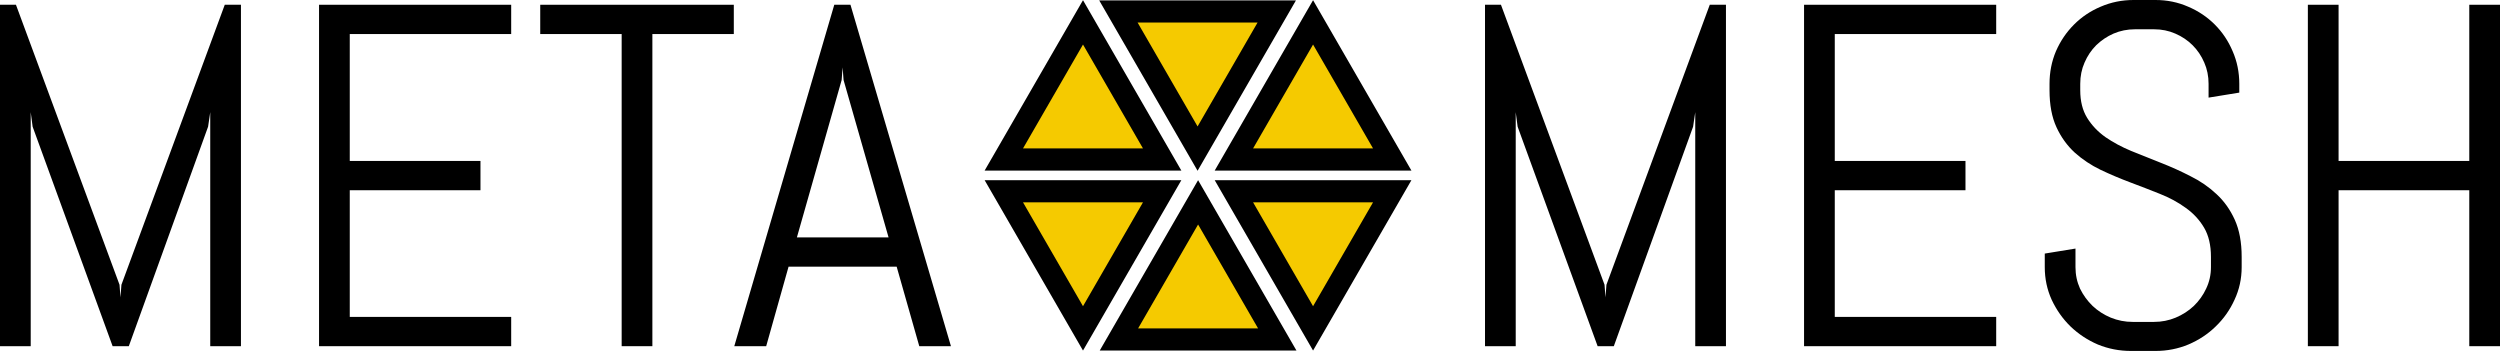
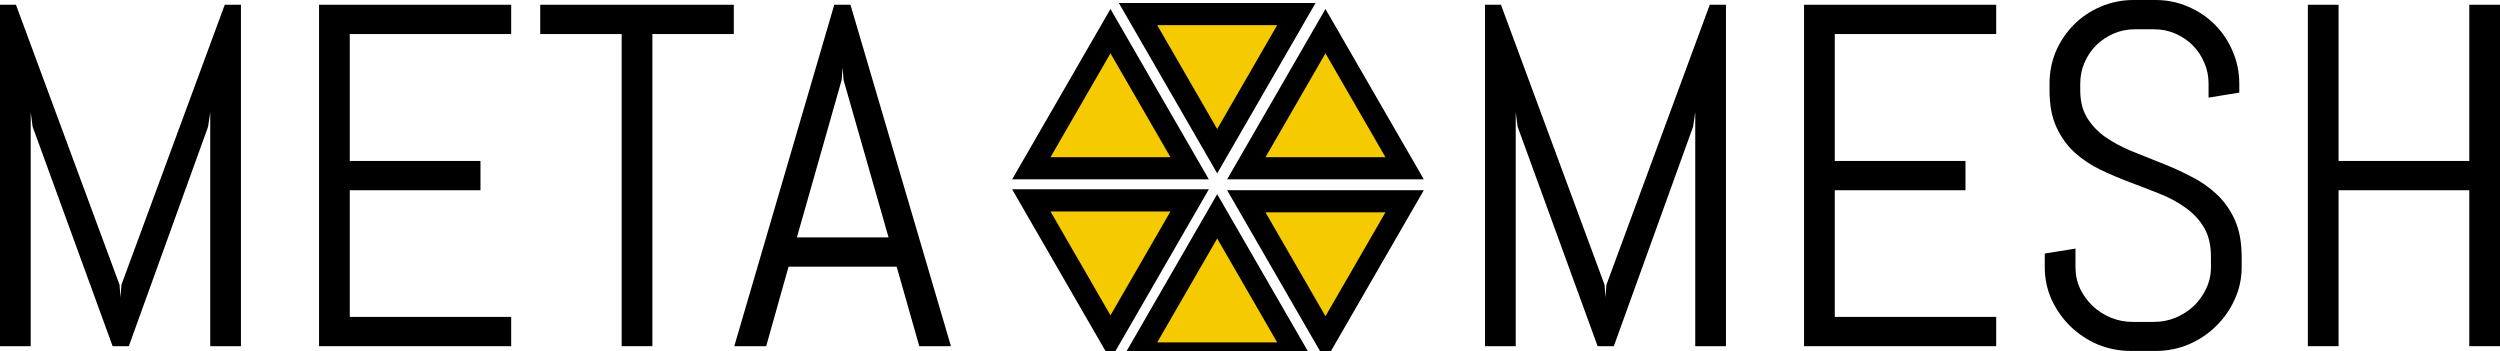
<svg xmlns="http://www.w3.org/2000/svg" width="5639.697" height="791.699" viewbox="0 0 904.938 127" id="svg3931" version="1.1">
  <defs id="defs3933" />
  <g id="layer1" transform="translate(2347.633,-81.03066)">
-     <g transform="translate(-36.34025,-39.92103)" id="layer1-9">
-       <path transform="matrix(0.8686008,0,0,0.8686008,159.2498,247.1598)" d="M 266,240.667 163.191,62.596 60.381,-115.475 l 205.619,0 205.619,-1e-5 -102.809,178.071 z" id="path3075" style="fill:#f5ca00;fill-opacity:1;fill-rule:nonzero;stroke:#000000;stroke-width:57.564;stroke-linecap:butt;stroke-linejoin:miter;stroke-miterlimit:4;stroke-opacity:1;stroke-dasharray:none;stroke-dashoffset:0" />
-       <path transform="matrix(0.8686008,0,0,0.8686008,-99.23312,652.7006)" d="M 266,240.667 163.191,62.596 60.381,-115.475 l 205.619,0 205.619,-1e-5 -102.809,178.071 z" id="path3075-2" style="fill:#f5ca00;fill-opacity:1;fill-rule:nonzero;stroke:#000000;stroke-width:57.564;stroke-linecap:butt;stroke-linejoin:miter;stroke-miterlimit:4;stroke-opacity:1;stroke-dasharray:none;stroke-dashoffset:0" />
-       <path transform="matrix(0.8686008,0,0,0.8686008,419.7669,652.7006)" d="M 266,240.667 163.191,62.596 60.381,-115.475 l 205.619,0 205.619,-1e-5 -102.809,178.071 z" id="path3075-2-7" style="fill:#f5ca00;fill-opacity:1;fill-rule:nonzero;stroke:#000000;stroke-width:57.564;stroke-linecap:butt;stroke-linejoin:miter;stroke-miterlimit:4;stroke-opacity:1;stroke-dasharray:none;stroke-dashoffset:0" />
-       <path transform="matrix(0.4343004,-0.7522304,0.7522304,0.4343004,532.8542,576.3157)" d="M 266,240.667 163.191,62.596 60.381,-115.475 l 205.619,0 205.619,-1e-5 -102.809,178.071 z" id="path3075-2-7-7" style="fill:#f5ca00;fill-opacity:1;fill-rule:nonzero;stroke:#000000;stroke-width:57.564;stroke-linecap:butt;stroke-linejoin:miter;stroke-miterlimit:4;stroke-opacity:1;stroke-dasharray:none;stroke-dashoffset:0" />
-       <path style="fill:#f5ca00;fill-opacity:1;fill-rule:nonzero;stroke:#000000;stroke-width:57.564;stroke-linecap:butt;stroke-linejoin:miter;stroke-miterlimit:4;stroke-opacity:1;stroke-dasharray:none;stroke-dashoffset:0" id="path3908" d="M 266,240.667 163.191,62.596 60.381,-115.475 l 205.619,0 205.619,-1e-5 -102.809,178.071 z" transform="matrix(0.4343004,-0.7522304,0.7522304,0.4343004,13.85416,576.3157)" />
-       <path transform="matrix(0.4343004,-0.7522304,0.7522304,0.4343004,273.5005,982.3157)" d="M 266,240.667 163.191,62.596 60.381,-115.475 l 205.619,0 205.619,-1e-5 -102.809,178.071 z" id="path3910" style="fill:#f5ca00;fill-opacity:1;fill-rule:nonzero;stroke:#000000;stroke-width:57.564;stroke-linecap:butt;stroke-linejoin:miter;stroke-miterlimit:4;stroke-opacity:1;stroke-dasharray:none;stroke-dashoffset:0" />
-     </g>
    <flowRoot xml:space="preserve" id="flowRoot4006" style="font-size:40px;font-style:normal;font-variant:normal;font-weight:normal;font-stretch:normal;line-height:125%;letter-spacing:0px;word-spacing:0px;fill:#000000;fill-opacity:1;stroke:none;font-family:Purisa;-inkscape-font-specification:Purisa">
      <flowRegion id="flowRegion4008">
        <rect id="rect4010" width="2291.428" height="780" x="-1611.429" y="115.219" />
      </flowRegion>
      <flowPara id="flowPara4012" />
    </flowRoot>
    <g transform="translate(90,158.5307)" style="font-size:1152px;font-style:normal;font-variant:normal;font-weight:normal;font-stretch:normal;line-height:125%;letter-spacing:0px;word-spacing:0px;fill:#000000;fill-opacity:1;stroke:none;font-family:Purisa;-inkscape-font-specification:Purisa" id="flowRoot4014">
      <path d="m -1963.365,703.457 0,-527.979 -4.834,32.764 -178.857,495.215 -36.523,0 -180.469,-495.215 -4.297,-32.764 0,527.979 -69.287,0 0,-770.215 35.986,0 233.643,631.641 2.148,28.467 2.148,-28.467 233.105,-631.641 36.523,0 0,770.215 -69.287,0" style="font-size:1100px;font-family:Abel;-inkscape-font-specification:Abel" id="path3814" />
      <path d="m -1717.906,703.457 0,-770.215 433.447,0 0,66.064 -364.16,0 0,286.279 294.873,0 0,66.064 -294.873,0 0,285.742 364.16,0 0,66.064 -433.447,0" style="font-size:1100px;font-family:Abel;-inkscape-font-specification:Abel" id="path3816" />
      <path d="m -965.953,-0.693 0,704.15 -69.287,0 0,-704.15 -183.691,0 0,-66.064 436.67,0 0,66.064 -183.691,0" style="font-size:1100px;font-family:Abel;-inkscape-font-specification:Abel" id="path3818" />
      <path d="m -414.879,524.062 -243.848,0 -50.488,179.395 -71.973,0 225.586,-770.215 36.523,0 226.66,770.215 -71.436,0 -51.025,-179.395 m -225.049,-66.064 206.787,0 -101.514,-355.029 -2.148,-28.467 -2.148,28.467 -100.977,355.029" style="font-size:1100px;font-family:Abel;-inkscape-font-specification:Abel" id="path3820" />
    </g>
    <g transform="translate(3440,158.5307)" style="font-size:1152px;font-style:normal;font-variant:normal;font-weight:normal;font-stretch:normal;line-height:125%;letter-spacing:0px;word-spacing:0px;fill:#000000;fill-opacity:1;stroke:none;font-family:Purisa;-inkscape-font-specification:Purisa" id="flowRoot4022">
      <path d="m -1963.365,703.457 0,-527.979 -4.834,32.764 -178.857,495.215 -36.523,0 -180.469,-495.215 -4.297,-32.764 0,527.979 -69.287,0 0,-770.215 35.986,0 233.643,631.641 2.148,28.467 2.148,-28.467 233.105,-631.641 36.523,0 0,770.215 -69.287,0" style="font-size:1100px;font-family:Abel;-inkscape-font-specification:Abel" id="path3805" />
      <path d="m -1717.906,703.457 0,-770.215 433.447,0 0,66.064 -364.16,0 0,286.279 294.873,0 0,66.064 -294.873,0 0,285.742 364.16,0 0,66.064 -433.447,0" style="font-size:1100px;font-family:Abel;-inkscape-font-specification:Abel" id="path3807" />
      <path d="m -730.699,525.137 c -5.1e-4,26.139 -5.372,50.667 -16.113,73.584 -10.385,22.917 -24.528,42.969 -42.432,60.156 -17.546,17.188 -38.135,30.794 -61.768,40.82 -23.275,9.668 -47.982,14.502 -74.121,14.502 l -55.322,0 c -26.14,-10e-6 -51.026,-4.834 -74.658,-14.502 -23.275,-10.026 -43.864,-23.633 -61.768,-40.82 -17.546,-17.187 -31.689,-37.239 -42.432,-60.156 -10.384,-22.917 -15.576,-47.445 -15.576,-73.584 l 0,-30.615 69.287,-11.279 0,41.895 c -10e-5,17.188 3.402,33.301 10.205,48.34 7.161,14.681 16.65,27.751 28.467,39.209 11.816,11.1 25.423,19.873 40.82,26.318 15.755,6.445 32.226,9.668 49.414,9.668 l 48.34,0 c 17.187,5e-5 33.479,-3.223 48.877,-9.668 15.397,-6.445 29.004,-15.218 40.82,-26.318 11.816,-11.458 21.126,-24.528 27.93,-39.209 7.161,-15.039 10.742,-31.152 10.742,-48.34 l 0,-23.096 c -4.4e-4,-26.497 -5.192,-48.519 -15.576,-66.064 -10.385,-17.545 -24.17,-32.405 -41.357,-44.58 -17.188,-12.532 -36.703,-23.095 -58.545,-31.689 -21.485,-8.593 -43.685,-17.187 -66.602,-25.781 -22.917,-8.593 -45.296,-18.082 -67.139,-28.467 -21.485,-10.384 -40.82,-23.274 -58.008,-38.672 -17.188,-15.755 -30.973,-34.912 -41.357,-57.471 -10.384,-22.558 -15.576,-50.309 -15.576,-83.252 l 0,-14.502 c -10e-5,-26.139 4.834,-50.667 14.502,-73.584 10.026,-22.916 23.633,-42.968 40.82,-60.156 17.187,-17.187 37.239,-30.614 60.156,-40.283 23.275,-10.025 47.982,-15.038 74.121,-15.039 l 49.414,0 c 26.139,7.81e-4 50.667,5.014 73.584,15.039 22.916,9.669 42.968,23.096 60.156,40.283 17.187,17.188 30.615,37.24 40.283,60.156 10.026,22.917 15.039,47.445 15.039,73.584 l 0,19.873 -69.287,11.279 0,-31.152 c -4.4e-4,-17.187 -3.223,-33.121 -9.668,-47.803 -6.446,-15.038 -15.219,-28.108 -26.318,-39.209 -11.101,-11.1 -24.17,-19.872 -39.209,-26.318 -14.681,-6.445 -30.616,-9.667 -47.803,-9.668 l -42.969,0 c -17.188,7.15e-4 -33.301,3.223 -48.34,9.668 -14.681,6.446 -27.751,15.219 -39.209,26.318 -11.101,11.101 -19.873,24.171 -26.318,39.209 -6.446,14.682 -9.668,30.616 -9.668,47.803 l 0,14.502 c -10e-5,24.708 5.192,45.476 15.576,62.305 10.384,16.83 24.17,31.332 41.357,43.506 17.187,11.817 36.523,22.201 58.008,31.152 21.842,8.594 44.222,17.546 67.139,26.855 22.916,8.952 45.117,18.978 66.602,30.078 21.842,10.743 41.357,24.17 58.545,40.283 17.187,15.756 30.973,35.091 41.357,58.008 10.384,22.917 15.576,50.847 15.576,83.789 l 0,23.096" style="font-size:1100px;font-family:Abel;-inkscape-font-specification:Abel" id="path3809" />
      <path d="m -217.223,703.457 0,-351.807 -294.873,0 0,351.807 -69.287,0 0,-770.215 69.287,0 0,352.344 294.873,0 0,-352.344 69.287,0 0,770.215 -69.287,0" style="font-size:1100px;font-family:Abel;-inkscape-font-specification:Abel" id="path3811" />
    </g>
+     <g transform="translate(17.65982,-8.335471)" id="layer1-7">
+       <path transform="matrix(0.8686008,0,0,0.8686008,149.5249,221.4022)" d="M 266,240.667 163.191,62.596 60.381,-115.475 l 205.619,0 205.619,-1e-5 -102.809,178.071 z" id="path3075" style="fill:#f5ca00;fill-opacity:1;fill-rule:nonzero;stroke:#000000;stroke-width:57.564;stroke-linecap:butt;stroke-linejoin:miter;stroke-miterlimit:4;stroke-opacity:1;stroke-dasharray:none;stroke-dashoffset:0" />
+       <path transform="matrix(0.8686008,0,0,0.8686008,-91.23312,641.7006)" d="M 266,240.667 163.191,62.596 60.381,-115.475 l 205.619,0 205.619,-1e-5 -102.809,178.071 z" id="path3075-2" style="fill:#f5ca00;fill-opacity:1;fill-rule:nonzero;stroke:#000000;stroke-width:57.564;stroke-linecap:butt;stroke-linejoin:miter;stroke-miterlimit:4;stroke-opacity:1;stroke-dasharray:none;stroke-dashoffset:0" />
+       <path transform="matrix(0.8686008,0,0,0.8686008,393.7669,643.7006)" d="M 266,240.667 163.191,62.596 60.381,-115.475 l 205.619,0 205.619,-1e-5 -102.809,178.071 z" id="path3075-2-7" style="fill:#f5ca00;fill-opacity:1;fill-rule:nonzero;stroke:#000000;stroke-width:57.564;stroke-linecap:butt;stroke-linejoin:miter;stroke-miterlimit:4;stroke-opacity:1;stroke-dasharray:none;stroke-dashoffset:0" />
+       <path transform="matrix(0.4343004,-0.7522304,0.7522304,0.4343004,506.8542,564.5581)" d="M 266,240.667 163.191,62.596 60.381,-115.475 l 205.619,0 205.619,-1e-5 -102.809,178.071 z" id="path3075-2-7-7" style="fill:#f5ca00;fill-opacity:1;fill-rule:nonzero;stroke:#000000;stroke-width:57.564;stroke-linecap:butt;stroke-linejoin:miter;stroke-miterlimit:4;stroke-opacity:1;stroke-dasharray:none;stroke-dashoffset:0" />
+       <path style="fill:#f5ca00;fill-opacity:1;fill-rule:nonzero;stroke:#000000;stroke-width:57.564;stroke-linecap:butt;stroke-linejoin:miter;stroke-miterlimit:4;stroke-opacity:1;stroke-dasharray:none;stroke-dashoffset:0" id="path3908" d="M 266,240.667 163.191,62.596 60.381,-115.475 l 205.619,0 205.619,-1e-5 -102.809,178.071 z" transform="matrix(0.4343004,-0.7522304,0.7522304,0.4343004,21.85415,564.5581)" />
+       <path transform="matrix(0.4343004,-0.7522304,0.7522304,0.4343004,262.6121,982.3157)" d="M 266,240.667 163.191,62.596 60.381,-115.475 l 205.619,0 205.619,-1e-5 -102.809,178.071 z" id="path3910" style="fill:#f5ca00;fill-opacity:1;fill-rule:nonzero;stroke:#000000;stroke-width:57.564;stroke-linecap:butt;stroke-linejoin:miter;stroke-miterlimit:4;stroke-opacity:1;stroke-dasharray:none;stroke-dashoffset:0" />
+     </g>
  </g>
</svg>
